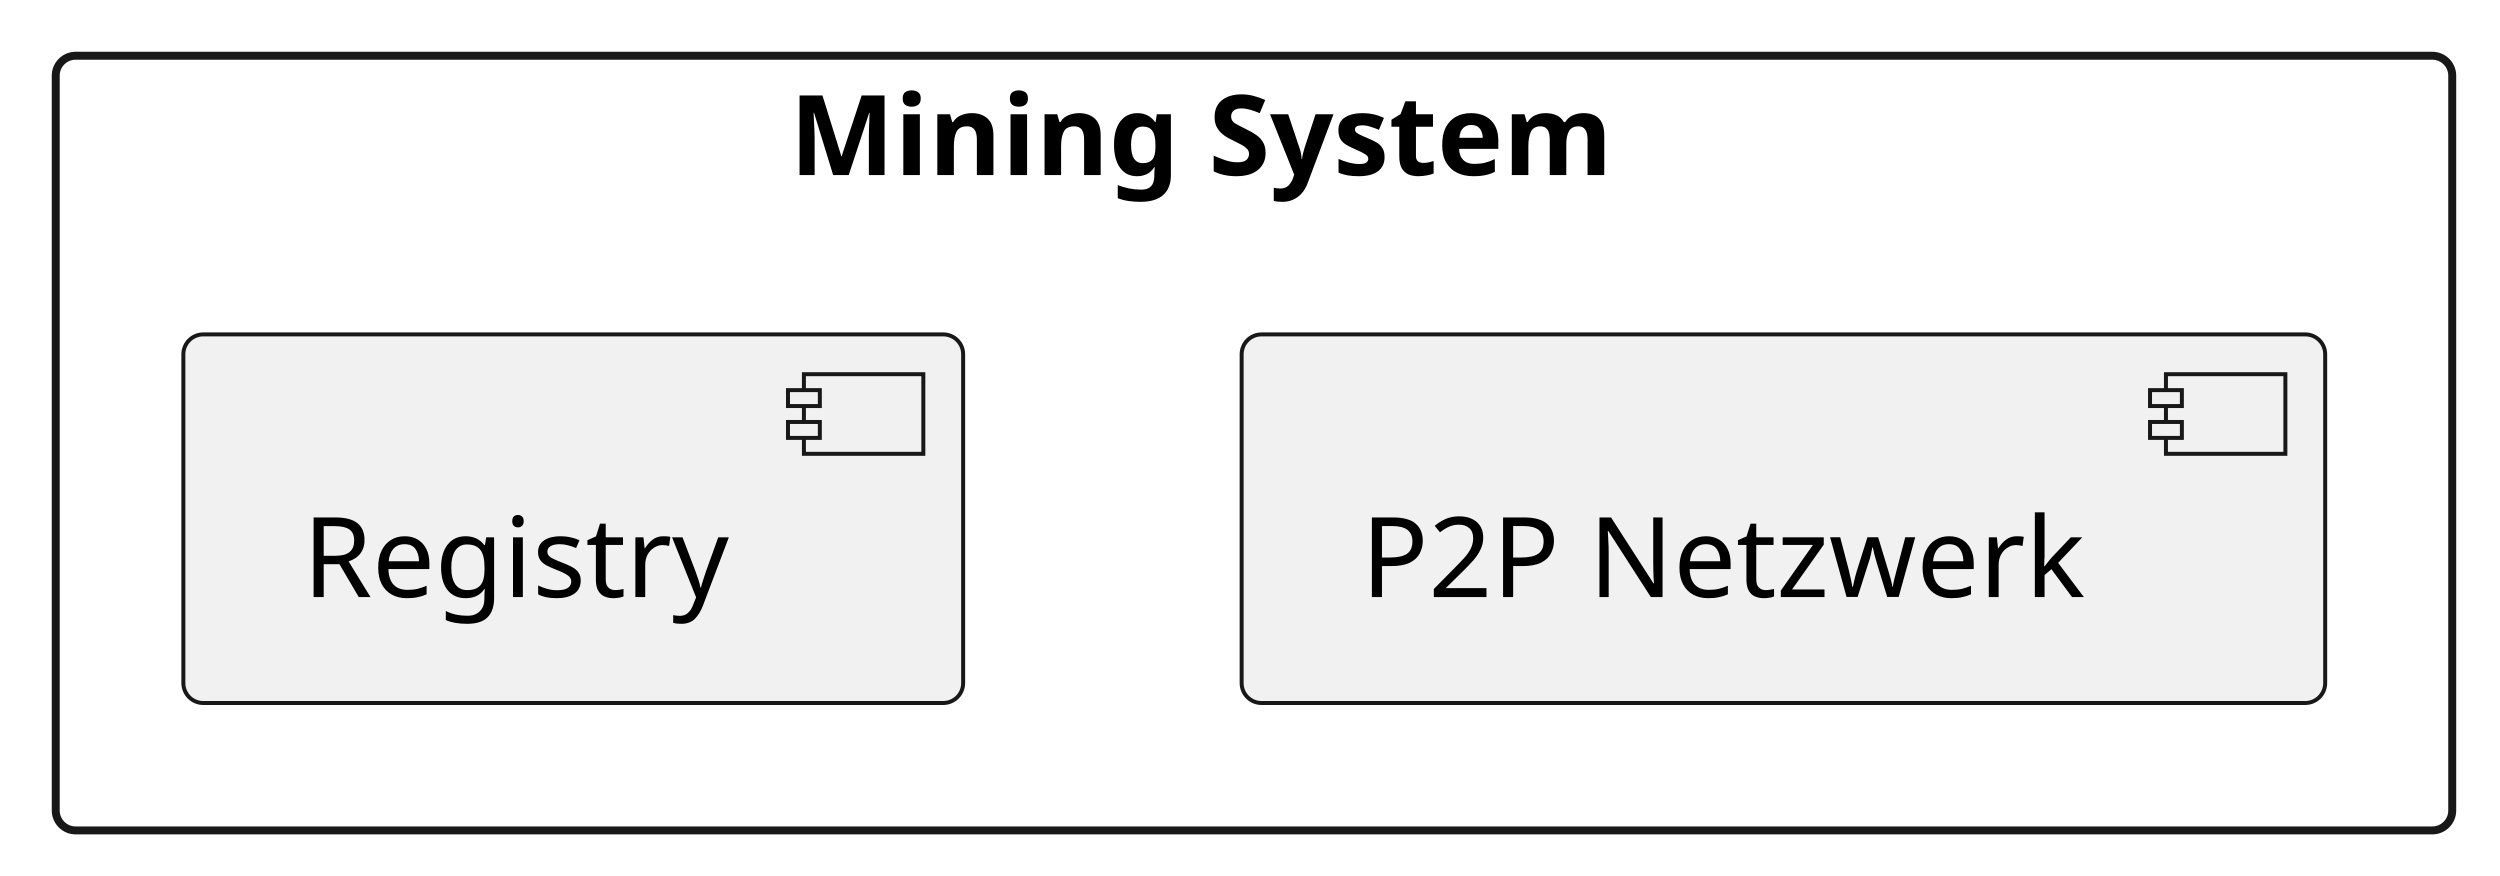
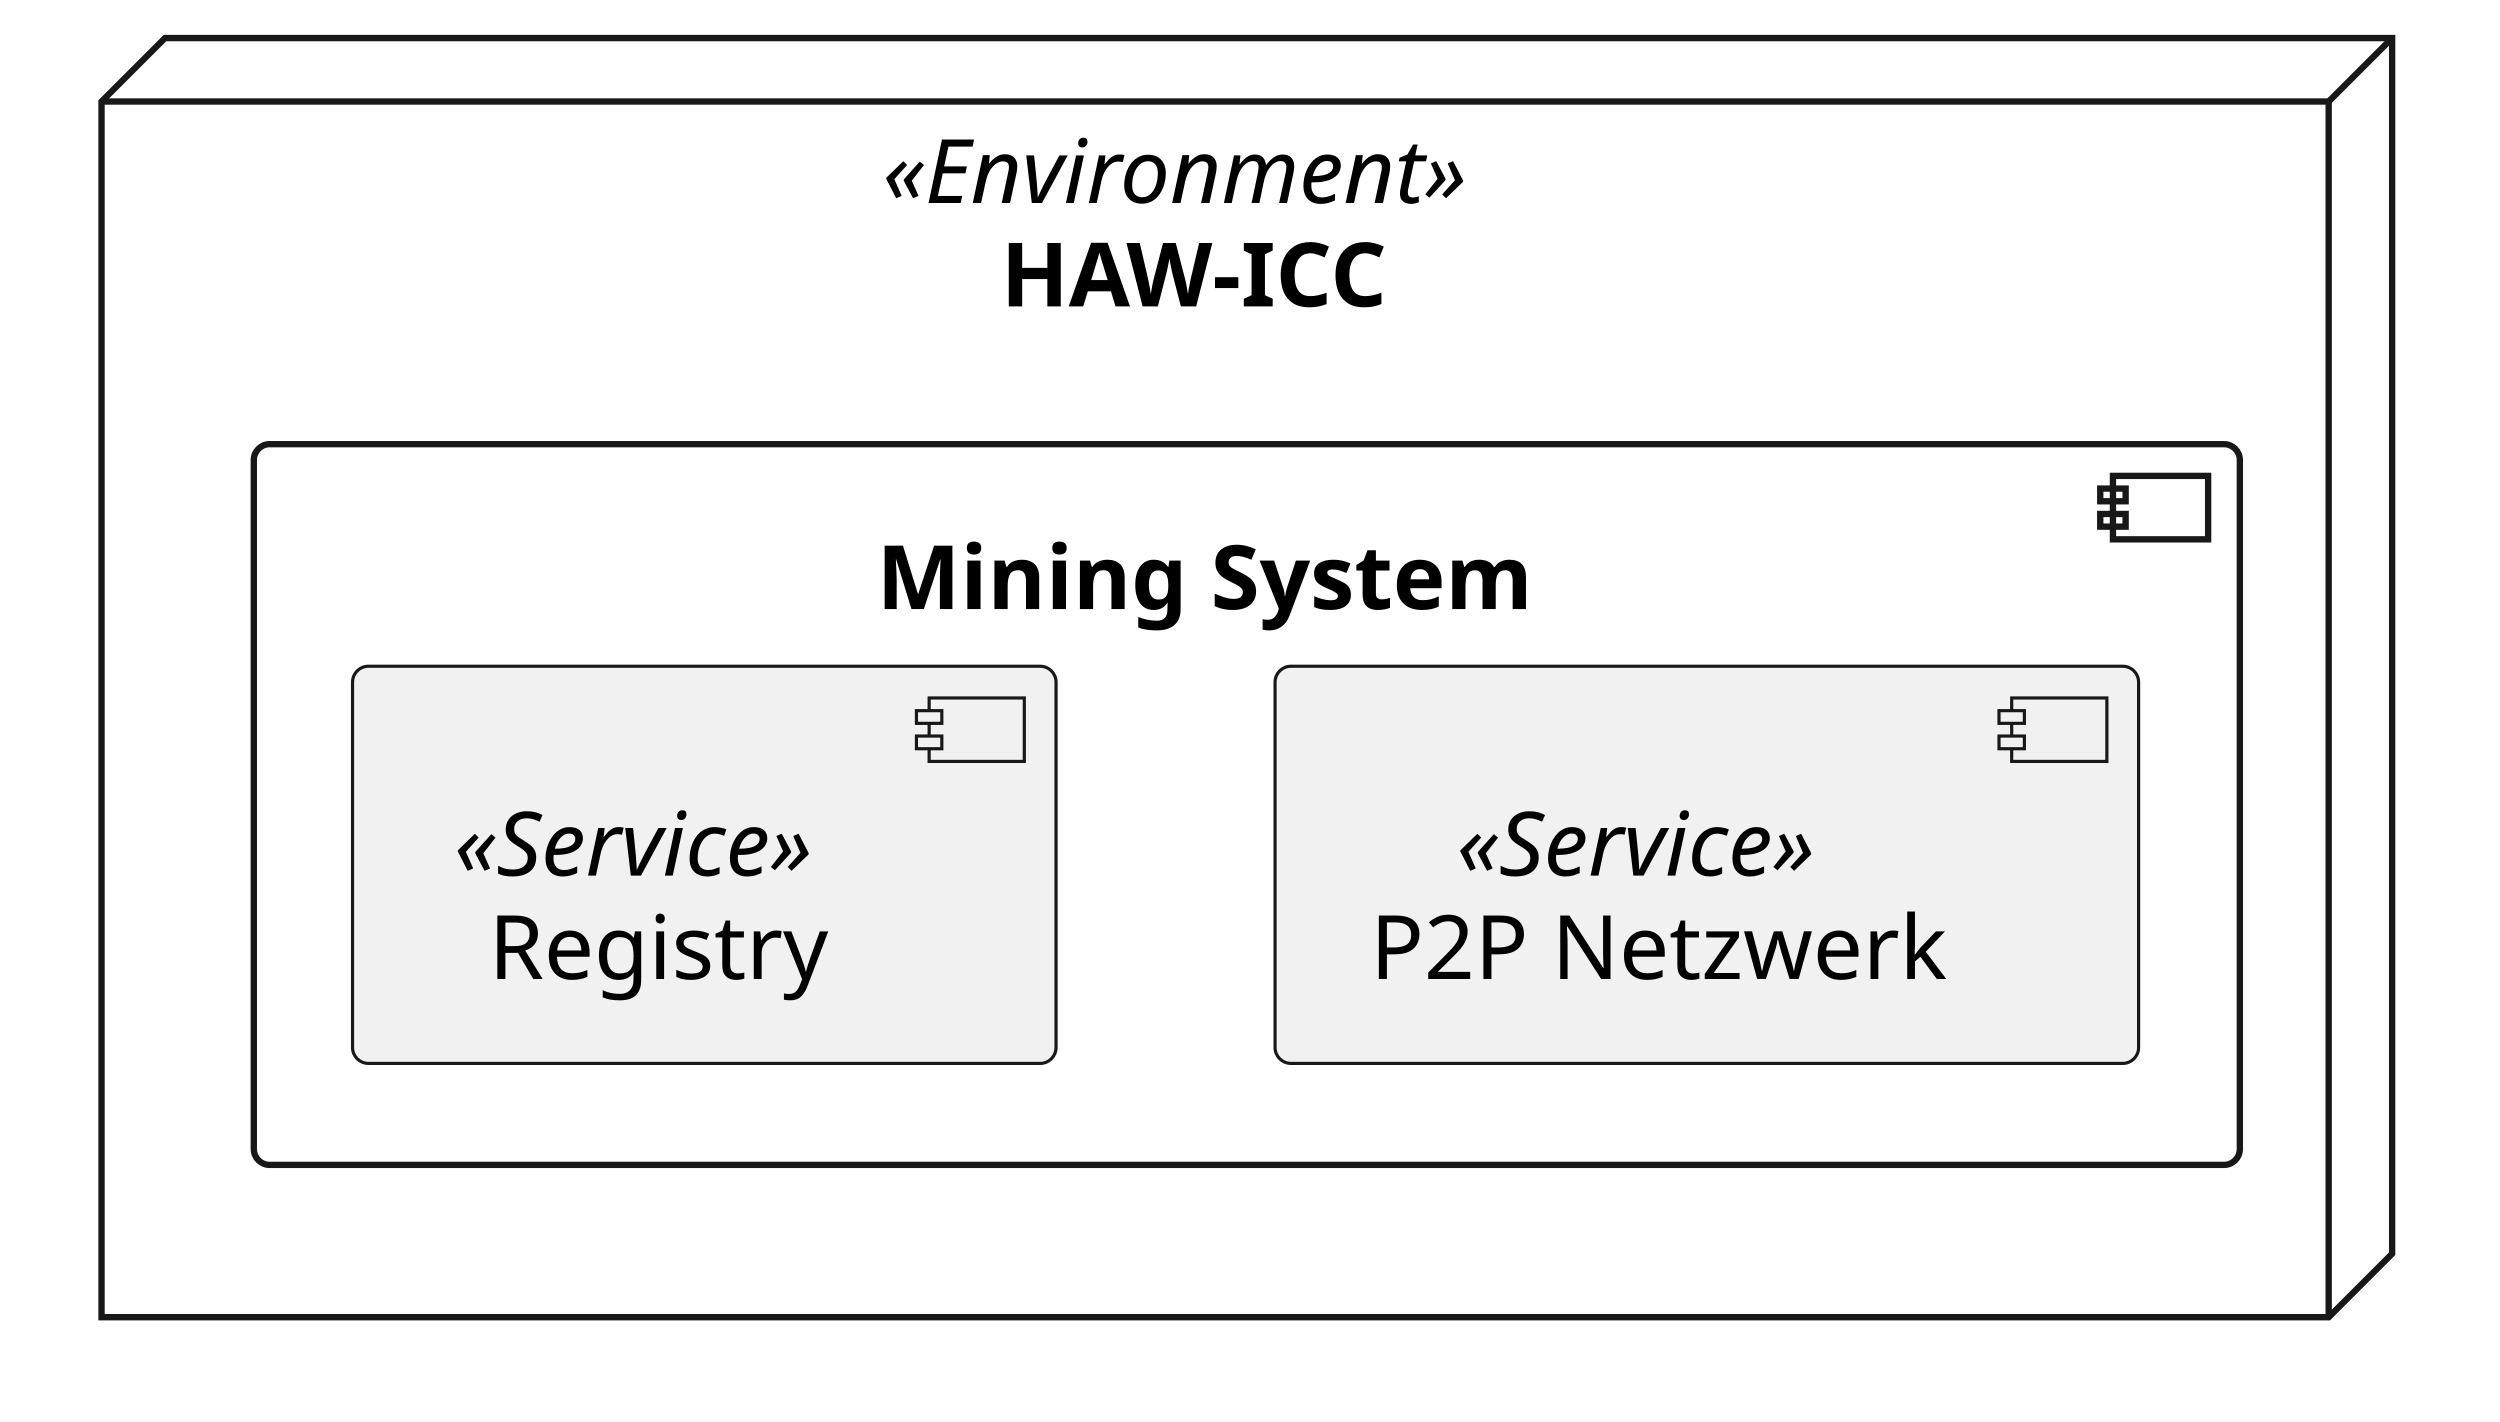
- <svg xmlns="http://www.w3.org/2000/svg" contentStyleType="text/css" data-diagram-type="DESCRIPTION" height="110px" preserveAspectRatio="none" style="width:314px;height:110px;background:#FFFFFF;" version="1.1" viewBox="0 0 314 110" width="314px" zoomAndPan="magnify">
+ <svg xmlns="http://www.w3.org/2000/svg" contentStyleType="text/css" data-diagram-type="DESCRIPTION" height="224px" preserveAspectRatio="none" style="width:394px;height:224px;background:#FFFFFF;" version="1.1" viewBox="0 0 394 224" width="394px" zoomAndPan="magnify">
  <defs />
  <g>
-     <g class="cluster" data-entity="system" data-source-line="1" data-uid="ent0002" id="cluster_system">
-       <rect fill="none" height="97.3" rx="2.5" ry="2.5" style="stroke:#181818;stroke-width:1;" width="301" x="7" y="7" />
-       <text fill="#000000" font-family="sans-serif" font-size="14" font-weight="bold" lengthAdjust="spacing" textLength="116.676" x="99.162" y="21.995">Mining System</text>
+     <g class="cluster" data-entity="HAW-ICC" data-source-line="1" data-uid="ent0002" id="cluster_HAW-ICC">
+       <polygon fill="none" points="16,16,26,6,377,6,377,197.59,367,207.59,16,207.59,16,16" style="stroke:#181818;stroke-width:1;" />
+       <line style="stroke:#181818;stroke-width:1;" x1="367" x2="377" y1="16" y2="6" />
+       <line style="stroke:#181818;stroke-width:1;" x1="16" x2="367" y1="16" y2="16" />
+       <line style="stroke:#181818;stroke-width:1;" x1="367" x2="367" y1="16" y2="207.59" />
+       <text fill="#000000" font-family="sans-serif" font-size="14" font-style="italic" lengthAdjust="spacing" textLength="106.832" x="139.084" y="31.995">«Environment»</text>
+       <text fill="#000000" font-family="sans-serif" font-size="14" font-weight="bold" lengthAdjust="spacing" textLength="69.562" x="157.719" y="48.292">HAW-ICC</text>
    </g>
-     <g class="entity" data-entity="registry" data-source-line="2" data-uid="ent0003" id="entity_registry">
-       <rect fill="#F1F1F1" height="46.297" rx="2.5" ry="2.5" style="stroke:#181818;stroke-width:0.5;" width="97.941" x="23.03" y="42" />
-       <rect fill="#F1F1F1" height="10" style="stroke:#181818;stroke-width:0.5;" width="15" x="100.971" y="47" />
-       <rect fill="#F1F1F1" height="2" style="stroke:#181818;stroke-width:0.5;" width="4" x="98.971" y="49" />
-       <rect fill="#F1F1F1" height="2" style="stroke:#181818;stroke-width:0.5;" width="4" x="98.971" y="53" />
-       <text fill="#000000" font-family="sans-serif" font-size="14" lengthAdjust="spacing" textLength="57.941" x="38.03" y="74.995">Registry</text>
+     <g class="cluster" data-entity="system" data-source-line="2" data-uid="ent0003" id="cluster_system">
+       <rect fill="none" height="113.59" rx="2.5" ry="2.5" style="stroke:#181818;stroke-width:1;" width="313" x="40" y="70" />
+       <rect fill="none" height="10" style="stroke:#181818;stroke-width:1;" width="15" x="333" y="75" />
+       <rect fill="none" height="2" style="stroke:#181818;stroke-width:1;" width="4" x="331" y="77" />
+       <rect fill="none" height="2" style="stroke:#181818;stroke-width:1;" width="4" x="331" y="81" />
+       <text fill="#000000" font-family="sans-serif" font-size="14" font-weight="bold" lengthAdjust="spacing" textLength="116.676" x="138.162" y="95.995">Mining System</text>
    </g>
-     <g class="entity" data-entity="p2p_network" data-source-line="3" data-uid="ent0004" id="entity_p2p_network">
-       <rect fill="#F1F1F1" height="46.297" rx="2.5" ry="2.5" style="stroke:#181818;stroke-width:0.5;" width="136.093" x="155.95" y="42" />
-       <rect fill="#F1F1F1" height="10" style="stroke:#181818;stroke-width:0.5;" width="15" x="272.043" y="47" />
-       <rect fill="#F1F1F1" height="2" style="stroke:#181818;stroke-width:0.5;" width="4" x="270.043" y="49" />
-       <rect fill="#F1F1F1" height="2" style="stroke:#181818;stroke-width:0.5;" width="4" x="270.043" y="53" />
-       <text fill="#000000" font-family="sans-serif" font-size="14" lengthAdjust="spacing" textLength="96.093" x="170.95" y="74.995">P2P Netzwerk</text>
+     <g class="entity" data-entity="registry" data-source-line="3" data-uid="ent0004" id="entity_registry">
+       <rect fill="#F1F1F1" height="62.594" rx="2.5" ry="2.5" style="stroke:#181818;stroke-width:0.5;" width="110.872" x="55.56" y="105" />
+       <rect fill="#F1F1F1" height="10" style="stroke:#181818;stroke-width:0.5;" width="15" x="146.432" y="110" />
+       <rect fill="#F1F1F1" height="2" style="stroke:#181818;stroke-width:0.5;" width="4" x="144.432" y="112" />
+       <rect fill="#F1F1F1" height="2" style="stroke:#181818;stroke-width:0.5;" width="4" x="144.432" y="116" />
+       <text fill="#000000" font-family="sans-serif" font-size="14" font-style="italic" lengthAdjust="spacing" textLength="68.872" x="71.56" y="137.995">«Service»</text>
+       <text fill="#000000" font-family="sans-serif" font-size="14" lengthAdjust="spacing" textLength="57.941" x="77.025" y="154.292">Registry</text>
+     </g>
+     <g class="entity" data-entity="p2p_network" data-source-line="4" data-uid="ent0005" id="entity_p2p_network">
+       <rect fill="#F1F1F1" height="62.594" rx="2.5" ry="2.5" style="stroke:#181818;stroke-width:0.5;" width="136.093" x="200.95" y="105" />
+       <rect fill="#F1F1F1" height="10" style="stroke:#181818;stroke-width:0.5;" width="15" x="317.043" y="110" />
+       <rect fill="#F1F1F1" height="2" style="stroke:#181818;stroke-width:0.5;" width="4" x="315.043" y="112" />
+       <rect fill="#F1F1F1" height="2" style="stroke:#181818;stroke-width:0.5;" width="4" x="315.043" y="116" />
+       <text fill="#000000" font-family="sans-serif" font-size="14" font-style="italic" lengthAdjust="spacing" textLength="68.872" x="229.56" y="137.995">«Service»</text>
+       <text fill="#000000" font-family="sans-serif" font-size="14" lengthAdjust="spacing" textLength="96.093" x="215.95" y="154.292">P2P Netzwerk</text>
    </g>
  </g>
</svg>
